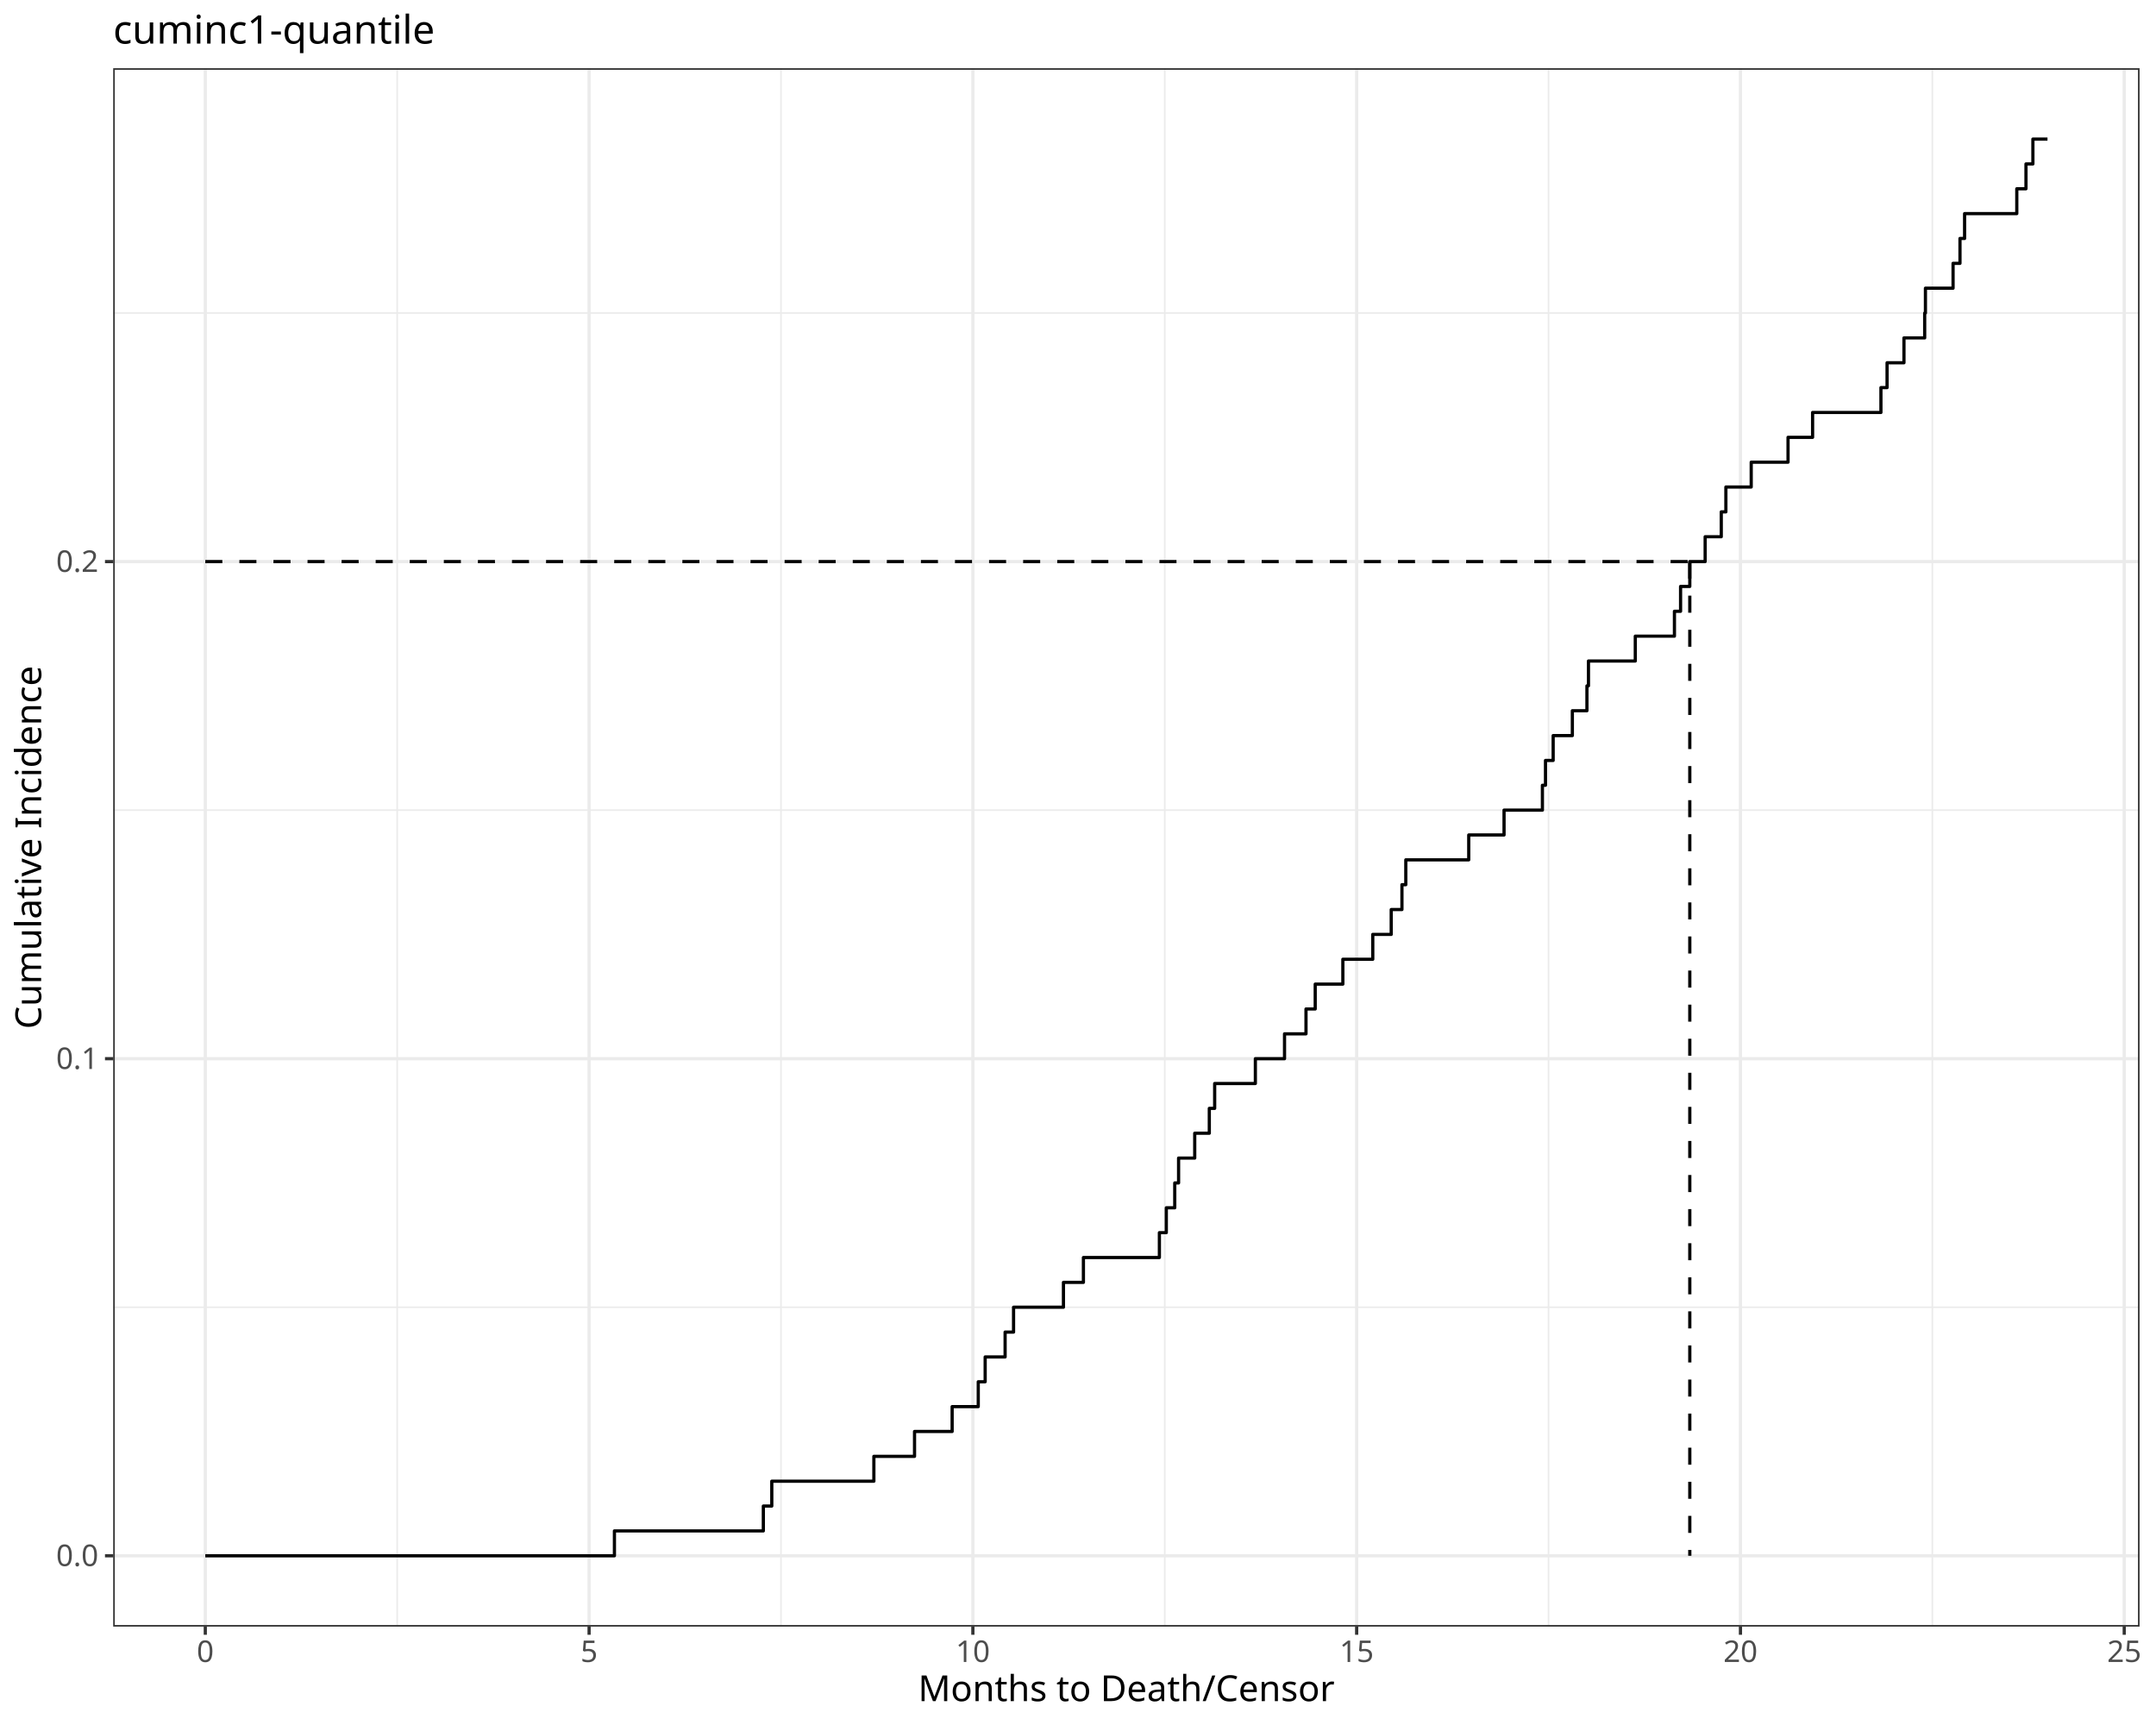
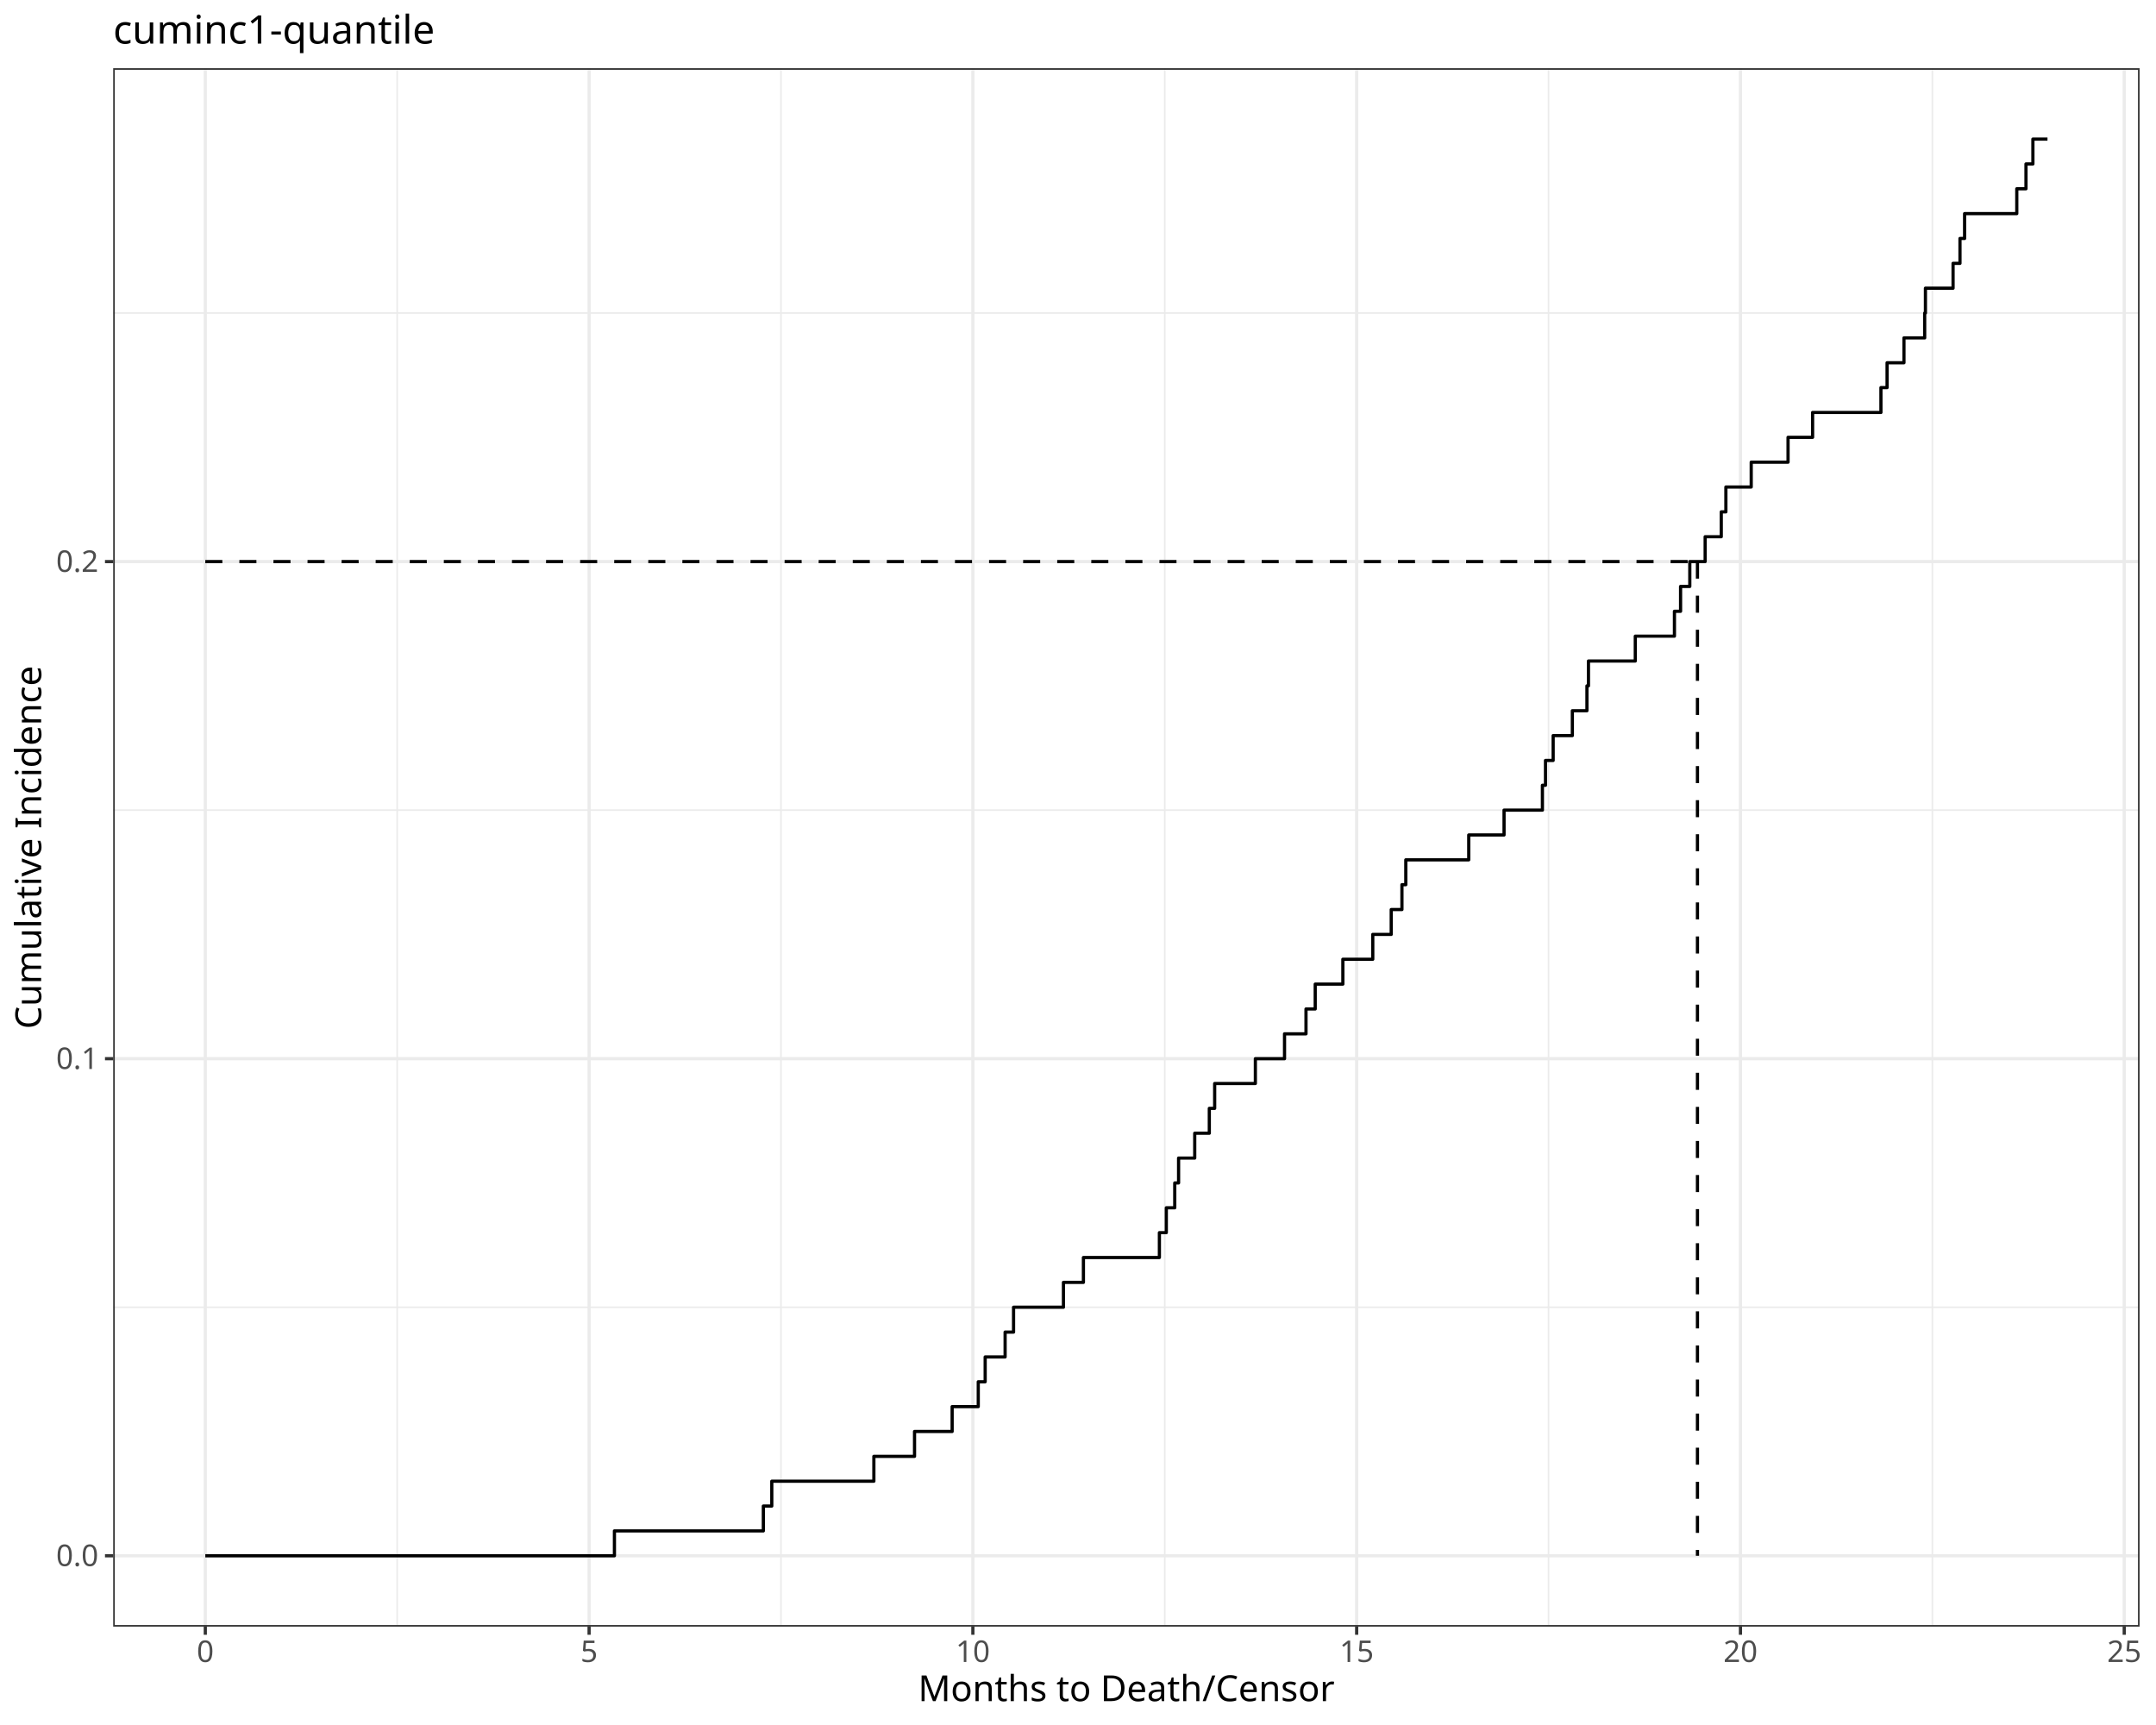
<svg xmlns="http://www.w3.org/2000/svg" class="svglite" data-engine-version="2.0" width="720.00pt" height="576.00pt" viewBox="0 0 720.00 576.00">
  <defs>
    <style type="text/css">
    .svglite line, .svglite polyline, .svglite polygon, .svglite path, .svglite rect, .svglite circle {
      fill: none;
      stroke: #000000;
      stroke-linecap: round;
      stroke-linejoin: round;
      stroke-miterlimit: 10.00;
    }
  </style>
  </defs>
  <rect width="100%" height="100%" style="stroke: none; fill: #FFFFFF;" />
  <defs>
    <clipPath id="cpMC4wMHw3MjAuMDB8MC4wMHw1NzYuMDA=">
      <rect x="0.00" y="0.00" width="720.00" height="576.00" />
    </clipPath>
  </defs>
  <g clip-path="url(#cpMC4wMHw3MjAuMDB8MC4wMHw1NzYuMDA=)">
    <rect x="0.00" y="0.00" width="720.00" height="576.00" style="stroke-width: 1.07; stroke: #FFFFFF; fill: #FFFFFF;" />
  </g>
  <defs>
    <clipPath id="cpMzcuODB8NzE0LjUyfDIyLjc4fDU0My4xNA==">
      <rect x="37.80" y="22.78" width="676.72" height="520.36" />
    </clipPath>
  </defs>
  <g clip-path="url(#cpMzcuODB8NzE0LjUyfDIyLjc4fDU0My4xNA==)">
    <rect x="37.80" y="22.78" width="676.72" height="520.36" style="stroke-width: 1.07; stroke: none; fill: #FFFFFF;" />
    <polyline points="37.80,436.50 714.52,436.50 " style="stroke-width: 0.53; stroke: #EBEBEB; stroke-linecap: butt;" />
    <polyline points="37.80,270.51 714.52,270.51 " style="stroke-width: 0.53; stroke: #EBEBEB; stroke-linecap: butt;" />
    <polyline points="37.80,104.53 714.52,104.53 " style="stroke-width: 0.53; stroke: #EBEBEB; stroke-linecap: butt;" />
    <polyline points="132.65,543.14 132.65,22.78 " style="stroke-width: 0.53; stroke: #EBEBEB; stroke-linecap: butt;" />
    <polyline points="260.81,543.14 260.81,22.78 " style="stroke-width: 0.53; stroke: #EBEBEB; stroke-linecap: butt;" />
    <polyline points="388.98,543.14 388.98,22.78 " style="stroke-width: 0.53; stroke: #EBEBEB; stroke-linecap: butt;" />
    <polyline points="517.14,543.14 517.14,22.78 " style="stroke-width: 0.53; stroke: #EBEBEB; stroke-linecap: butt;" />
    <polyline points="645.31,543.14 645.31,22.78 " style="stroke-width: 0.53; stroke: #EBEBEB; stroke-linecap: butt;" />
    <polyline points="37.80,519.49 714.52,519.49 " style="stroke-width: 1.07; stroke: #EBEBEB; stroke-linecap: butt;" />
    <polyline points="37.80,353.51 714.52,353.51 " style="stroke-width: 1.07; stroke: #EBEBEB; stroke-linecap: butt;" />
    <polyline points="37.80,187.52 714.52,187.52 " style="stroke-width: 1.07; stroke: #EBEBEB; stroke-linecap: butt;" />
    <polyline points="68.56,543.14 68.56,22.78 " style="stroke-width: 1.07; stroke: #EBEBEB; stroke-linecap: butt;" />
    <polyline points="196.73,543.14 196.73,22.78 " style="stroke-width: 1.07; stroke: #EBEBEB; stroke-linecap: butt;" />
    <polyline points="324.89,543.14 324.89,22.78 " style="stroke-width: 1.07; stroke: #EBEBEB; stroke-linecap: butt;" />
    <polyline points="453.06,543.14 453.06,22.78 " style="stroke-width: 1.07; stroke: #EBEBEB; stroke-linecap: butt;" />
    <polyline points="581.23,543.14 581.23,22.78 " style="stroke-width: 1.07; stroke: #EBEBEB; stroke-linecap: butt;" />
    <polyline points="709.39,543.14 709.39,22.78 " style="stroke-width: 1.07; stroke: #EBEBEB; stroke-linecap: butt;" />
    <polyline points="68.56,519.49 159.05,519.49 159.05,519.49 205.19,519.49 205.19,511.19 230.56,511.19 230.56,511.19 254.92,511.19 254.92,502.89 257.74,502.89 257.74,494.59 283.11,494.59 283.11,494.59 291.83,494.59 291.83,486.29 305.41,486.29 305.41,477.99 317.97,477.99 317.97,469.69 322.84,469.69 322.84,469.69 324.13,469.69 324.13,469.69 325.41,469.69 325.41,469.69 326.69,469.69 326.69,461.39 327.97,461.39 327.97,461.39 329.00,461.39 329.00,453.10 333.35,453.10 333.35,453.10 335.66,453.10 335.66,444.80 337.97,444.80 337.97,444.80 338.48,444.80 338.48,436.50 338.99,436.50 338.99,436.50 355.14,436.50 355.14,428.20 361.81,428.20 361.81,419.90 370.01,419.90 370.01,419.90 378.72,419.90 378.72,419.90 381.03,419.90 381.03,419.90 381.54,419.90 381.54,419.90 387.18,419.90 387.18,411.60 389.49,411.60 389.49,403.30 389.75,403.30 389.75,403.30 392.31,403.30 392.31,395.00 393.59,395.00 393.59,386.70 398.98,386.70 398.98,378.40 401.79,378.40 401.79,378.40 403.85,378.40 403.85,370.10 405.64,370.10 405.64,361.80 419.23,361.80 419.23,353.51 428.97,353.51 428.97,345.21 436.14,345.21 436.14,336.91 439.22,336.91 439.22,328.61 441.27,328.61 441.27,328.61 444.09,328.61 444.09,328.61 448.45,328.61 448.45,320.31 455.62,320.31 455.62,320.31 458.44,320.31 458.44,312.01 464.60,312.01 464.60,303.71 467.16,303.71 467.16,303.71 468.18,303.71 468.18,295.41 469.47,295.41 469.47,287.11 469.72,287.11 469.72,287.11 472.80,287.11 472.80,287.11 480.49,287.11 480.49,287.11 482.80,287.11 482.80,287.11 484.59,287.11 484.59,287.11 489.72,287.11 489.72,287.11 489.97,287.11 489.97,287.11 490.49,287.11 490.49,278.81 490.74,278.81 490.74,278.81 493.31,278.81 493.31,278.81 495.87,278.81 495.87,278.81 502.28,278.81 502.28,270.51 515.09,270.51 515.09,262.21 515.35,262.21 515.35,262.21 515.86,262.21 515.86,262.21 516.12,262.21 516.12,253.92 518.68,253.92 518.68,245.62 520.73,245.62 520.73,245.62 524.07,245.62 524.07,245.62 525.09,245.62 525.09,237.32 529.96,237.32 529.96,229.02 530.47,229.02 530.47,220.72 535.86,220.72 535.86,220.72 537.39,220.72 537.39,220.72 539.45,220.72 539.45,220.72 540.98,220.72 540.98,220.72 546.11,220.72 546.11,212.42 559.18,212.42 559.18,204.12 561.23,204.12 561.23,195.82 564.31,195.82 564.31,187.52 569.44,187.52 569.44,179.22 574.82,179.22 574.82,170.92 576.36,170.92 576.36,162.62 580.71,162.62 580.71,162.62 584.82,162.62 584.82,154.33 589.69,154.33 589.69,154.33 590.20,154.33 590.20,154.33 597.12,154.33 597.12,146.03 601.99,146.03 601.99,146.03 604.30,146.03 604.30,146.03 605.32,146.03 605.32,137.73 611.73,137.73 611.73,137.73 615.32,137.73 615.32,137.73 619.42,137.73 619.42,137.73 622.24,137.73 622.24,137.73 628.14,137.73 628.14,129.43 630.19,129.43 630.19,121.13 635.83,121.13 635.83,112.83 642.75,112.83 642.75,104.53 643.00,104.53 643.00,96.23 649.92,96.23 649.92,96.23 652.23,96.23 652.23,87.93 654.54,87.93 654.54,79.63 656.08,79.63 656.08,71.33 664.02,71.33 664.02,71.33 668.64,71.33 668.64,71.33 673.51,71.33 673.51,63.03 676.58,63.03 676.58,54.74 678.89,54.74 678.89,46.44 680.68,46.44 680.68,46.44 680.94,46.44 680.94,46.44 683.76,46.44 683.76,46.44 " style="stroke-width: 1.07; stroke-linecap: butt;" />
-     <line x1="564.31" y1="187.52" x2="564.31" y2="519.49" style="stroke-width: 1.07; stroke-dasharray: 5.69,5.69; stroke-linecap: butt;" />
-     <line x1="68.56" y1="187.52" x2="564.31" y2="187.52" style="stroke-width: 1.07; stroke-dasharray: 5.69,5.69; stroke-linecap: butt;" />
+     <line x1="566.87" y1="187.52" x2="566.87" y2="519.49" style="stroke-width: 1.07; stroke-dasharray: 5.69,5.69; stroke-linecap: butt;" />
+     <line x1="68.56" y1="187.52" x2="566.87" y2="187.52" style="stroke-width: 1.07; stroke-dasharray: 5.69,5.69; stroke-linecap: butt;" />
    <rect x="37.80" y="22.78" width="676.72" height="520.36" style="stroke-width: 1.07; stroke: #333333;" />
  </g>
  <g clip-path="url(#cpMC4wMHw3MjAuMDB8MC4wMHw1NzYuMDA=)">
    <text x="32.87" y="522.93" text-anchor="end" style="font-size: 10.00px; fill: #4D4D4D; font-family: sans;" textLength="13.90px" lengthAdjust="spacingAndGlyphs">0.0</text>
    <text x="32.87" y="356.95" text-anchor="end" style="font-size: 10.00px; fill: #4D4D4D; font-family: sans;" textLength="13.90px" lengthAdjust="spacingAndGlyphs">0.1</text>
    <text x="32.87" y="190.96" text-anchor="end" style="font-size: 10.00px; fill: #4D4D4D; font-family: sans;" textLength="13.90px" lengthAdjust="spacingAndGlyphs">0.2</text>
    <polyline points="35.06,519.49 37.80,519.49 " style="stroke-width: 1.07; stroke: #333333; stroke-linecap: butt;" />
    <polyline points="35.06,353.51 37.80,353.51 " style="stroke-width: 1.07; stroke: #333333; stroke-linecap: butt;" />
    <polyline points="35.06,187.52 37.80,187.52 " style="stroke-width: 1.07; stroke: #333333; stroke-linecap: butt;" />
    <polyline points="68.56,545.88 68.56,543.14 " style="stroke-width: 1.07; stroke: #333333; stroke-linecap: butt;" />
    <polyline points="196.73,545.88 196.73,543.14 " style="stroke-width: 1.07; stroke: #333333; stroke-linecap: butt;" />
    <polyline points="324.89,545.88 324.89,543.14 " style="stroke-width: 1.07; stroke: #333333; stroke-linecap: butt;" />
    <polyline points="453.06,545.88 453.06,543.14 " style="stroke-width: 1.07; stroke: #333333; stroke-linecap: butt;" />
    <polyline points="581.23,545.88 581.23,543.14 " style="stroke-width: 1.07; stroke: #333333; stroke-linecap: butt;" />
    <polyline points="709.39,545.88 709.39,543.14 " style="stroke-width: 1.07; stroke: #333333; stroke-linecap: butt;" />
    <text x="68.56" y="554.96" text-anchor="middle" style="font-size: 10.00px; fill: #4D4D4D; font-family: sans;" textLength="5.56px" lengthAdjust="spacingAndGlyphs">0</text>
    <text x="196.73" y="554.96" text-anchor="middle" style="font-size: 10.00px; fill: #4D4D4D; font-family: sans;" textLength="5.56px" lengthAdjust="spacingAndGlyphs">5</text>
    <text x="324.89" y="554.96" text-anchor="middle" style="font-size: 10.00px; fill: #4D4D4D; font-family: sans;" textLength="11.12px" lengthAdjust="spacingAndGlyphs">10</text>
    <text x="453.06" y="554.96" text-anchor="middle" style="font-size: 10.00px; fill: #4D4D4D; font-family: sans;" textLength="11.12px" lengthAdjust="spacingAndGlyphs">15</text>
    <text x="581.23" y="554.96" text-anchor="middle" style="font-size: 10.00px; fill: #4D4D4D; font-family: sans;" textLength="11.12px" lengthAdjust="spacingAndGlyphs">20</text>
    <text x="709.39" y="554.96" text-anchor="middle" style="font-size: 10.00px; fill: #4D4D4D; font-family: sans;" textLength="11.12px" lengthAdjust="spacingAndGlyphs">25</text>
    <text x="376.16" y="568.03" text-anchor="middle" style="font-size: 12.00px; font-family: sans;" textLength="130.09px" lengthAdjust="spacingAndGlyphs">Months to Death/Censor</text>
    <text transform="translate(13.74,282.96) rotate(-90)" text-anchor="middle" style="font-size: 12.00px; font-family: sans;" textLength="114.75px" lengthAdjust="spacingAndGlyphs">Cumulative Incidence</text>
    <text x="37.80" y="14.56" style="font-size: 13.20px; font-family: sans;" textLength="99.80px" lengthAdjust="spacingAndGlyphs">cuminc1-quantile</text>
  </g>
</svg>
